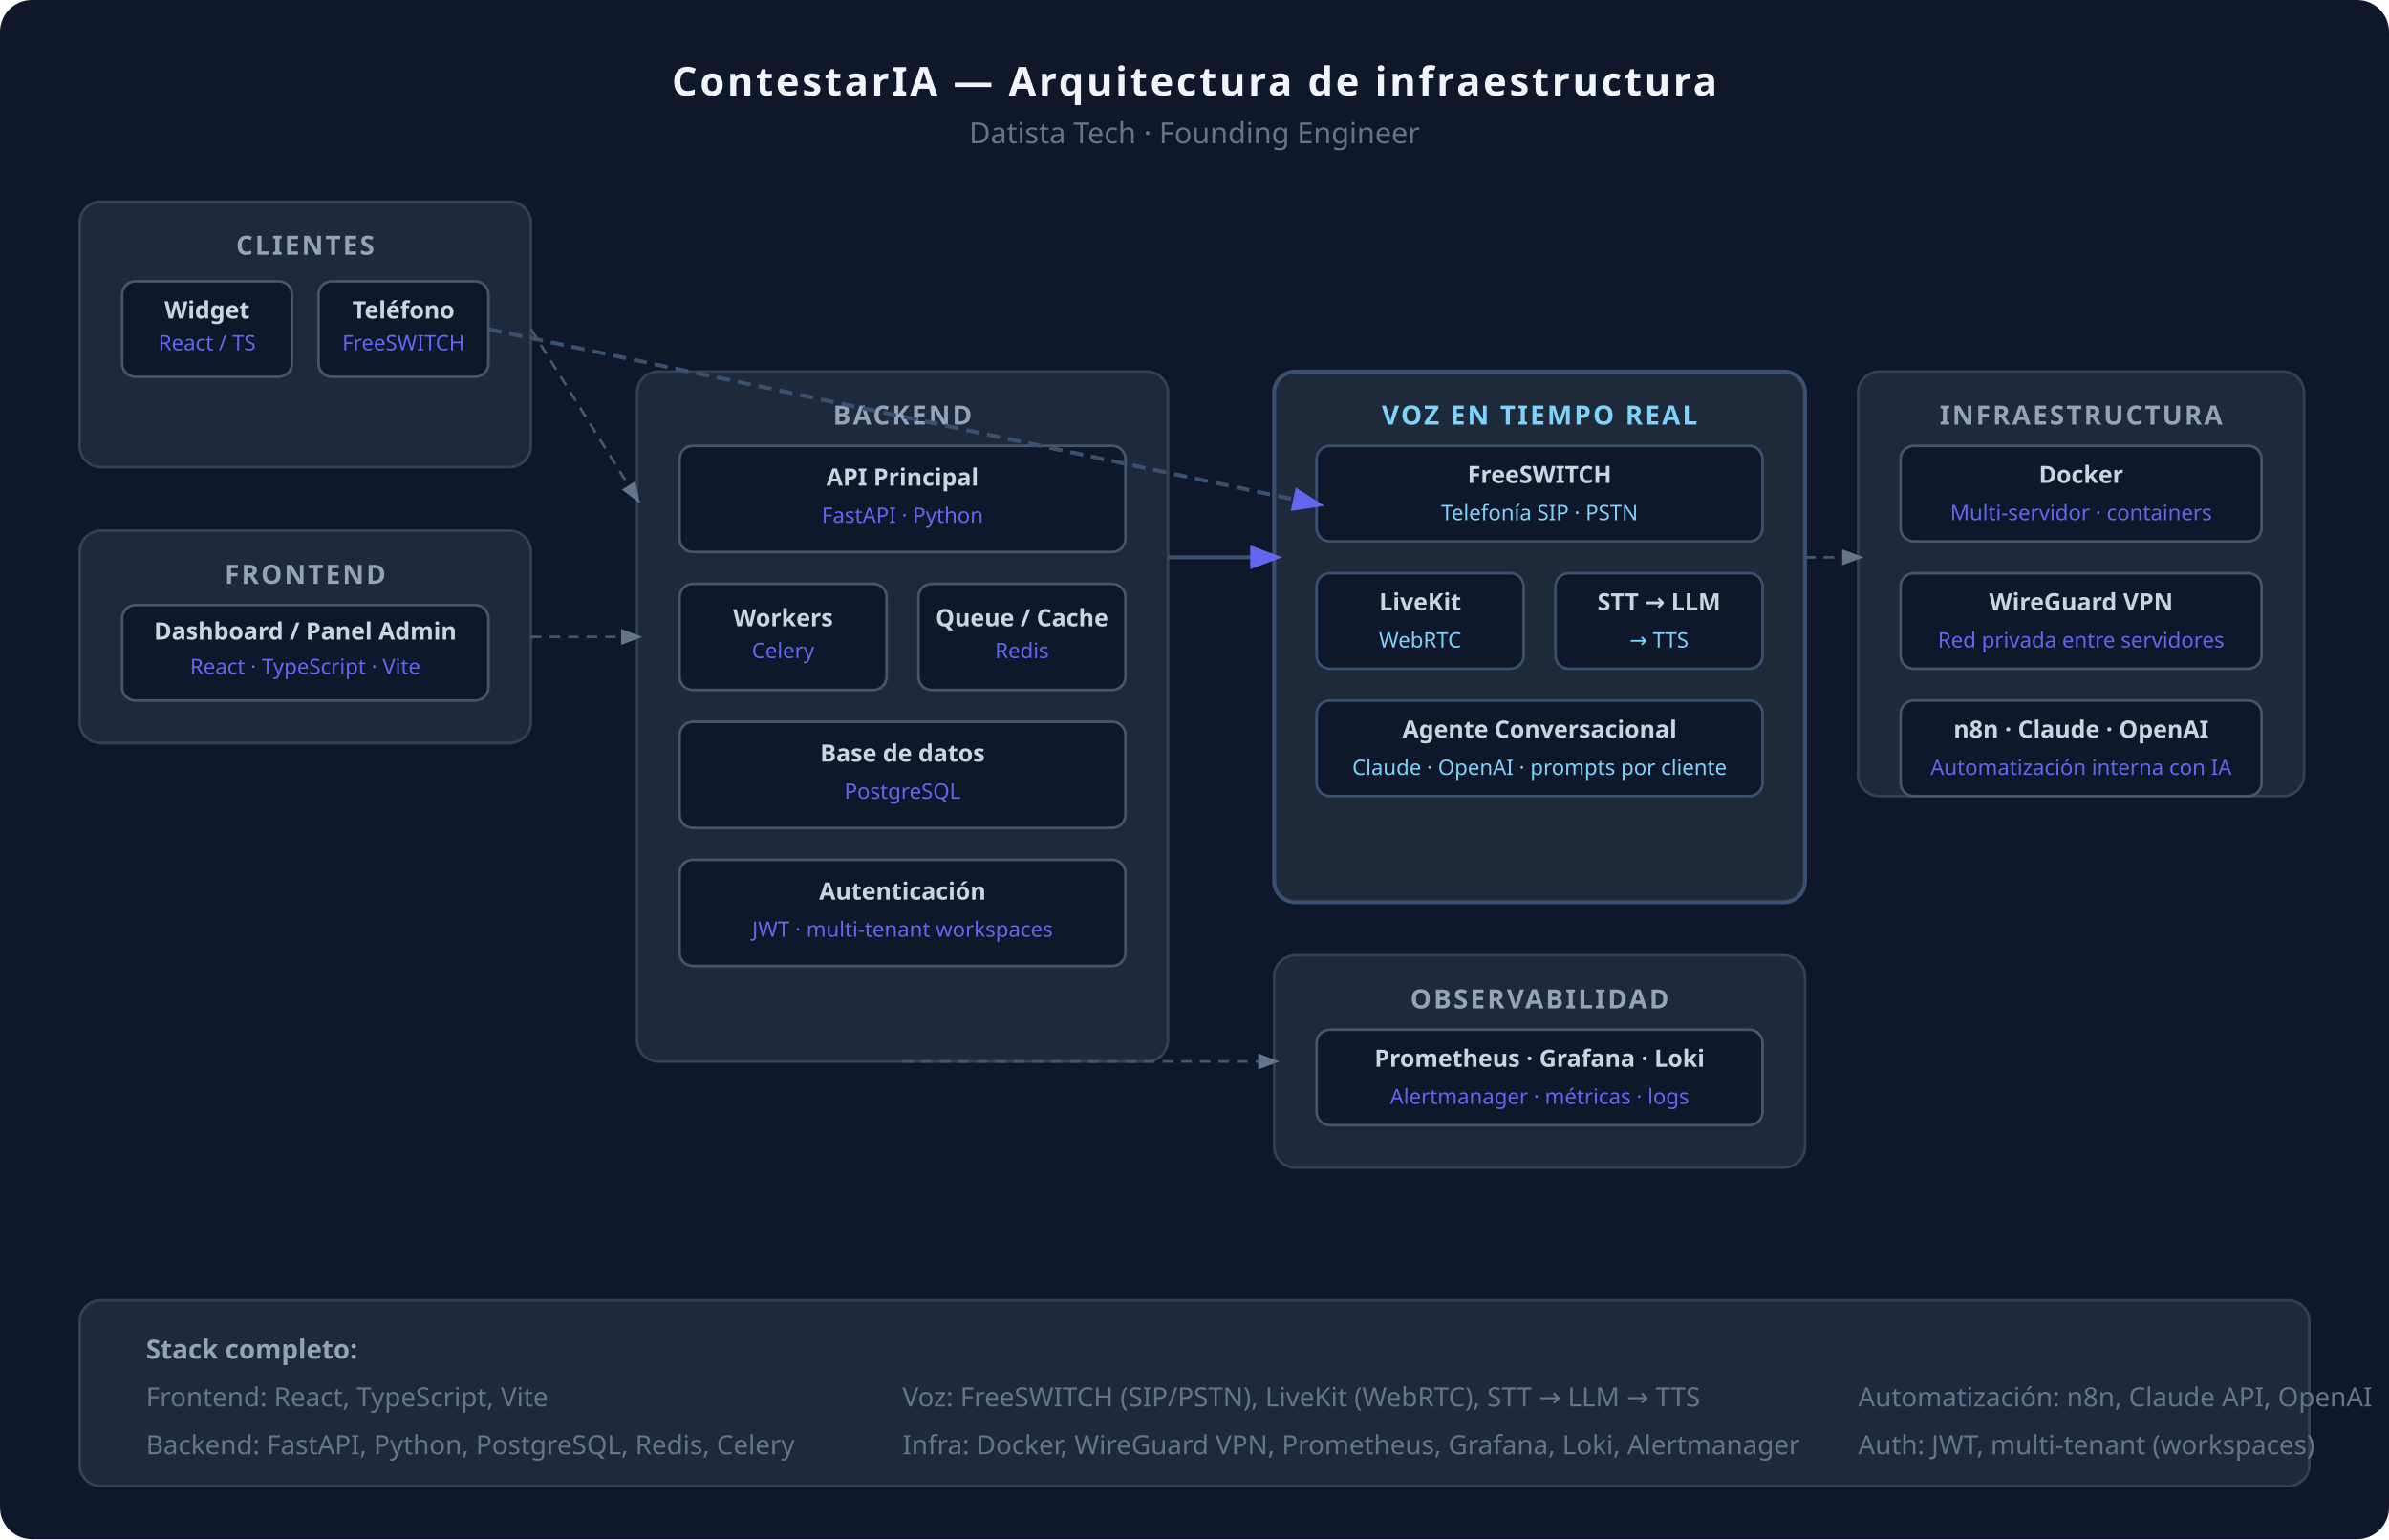
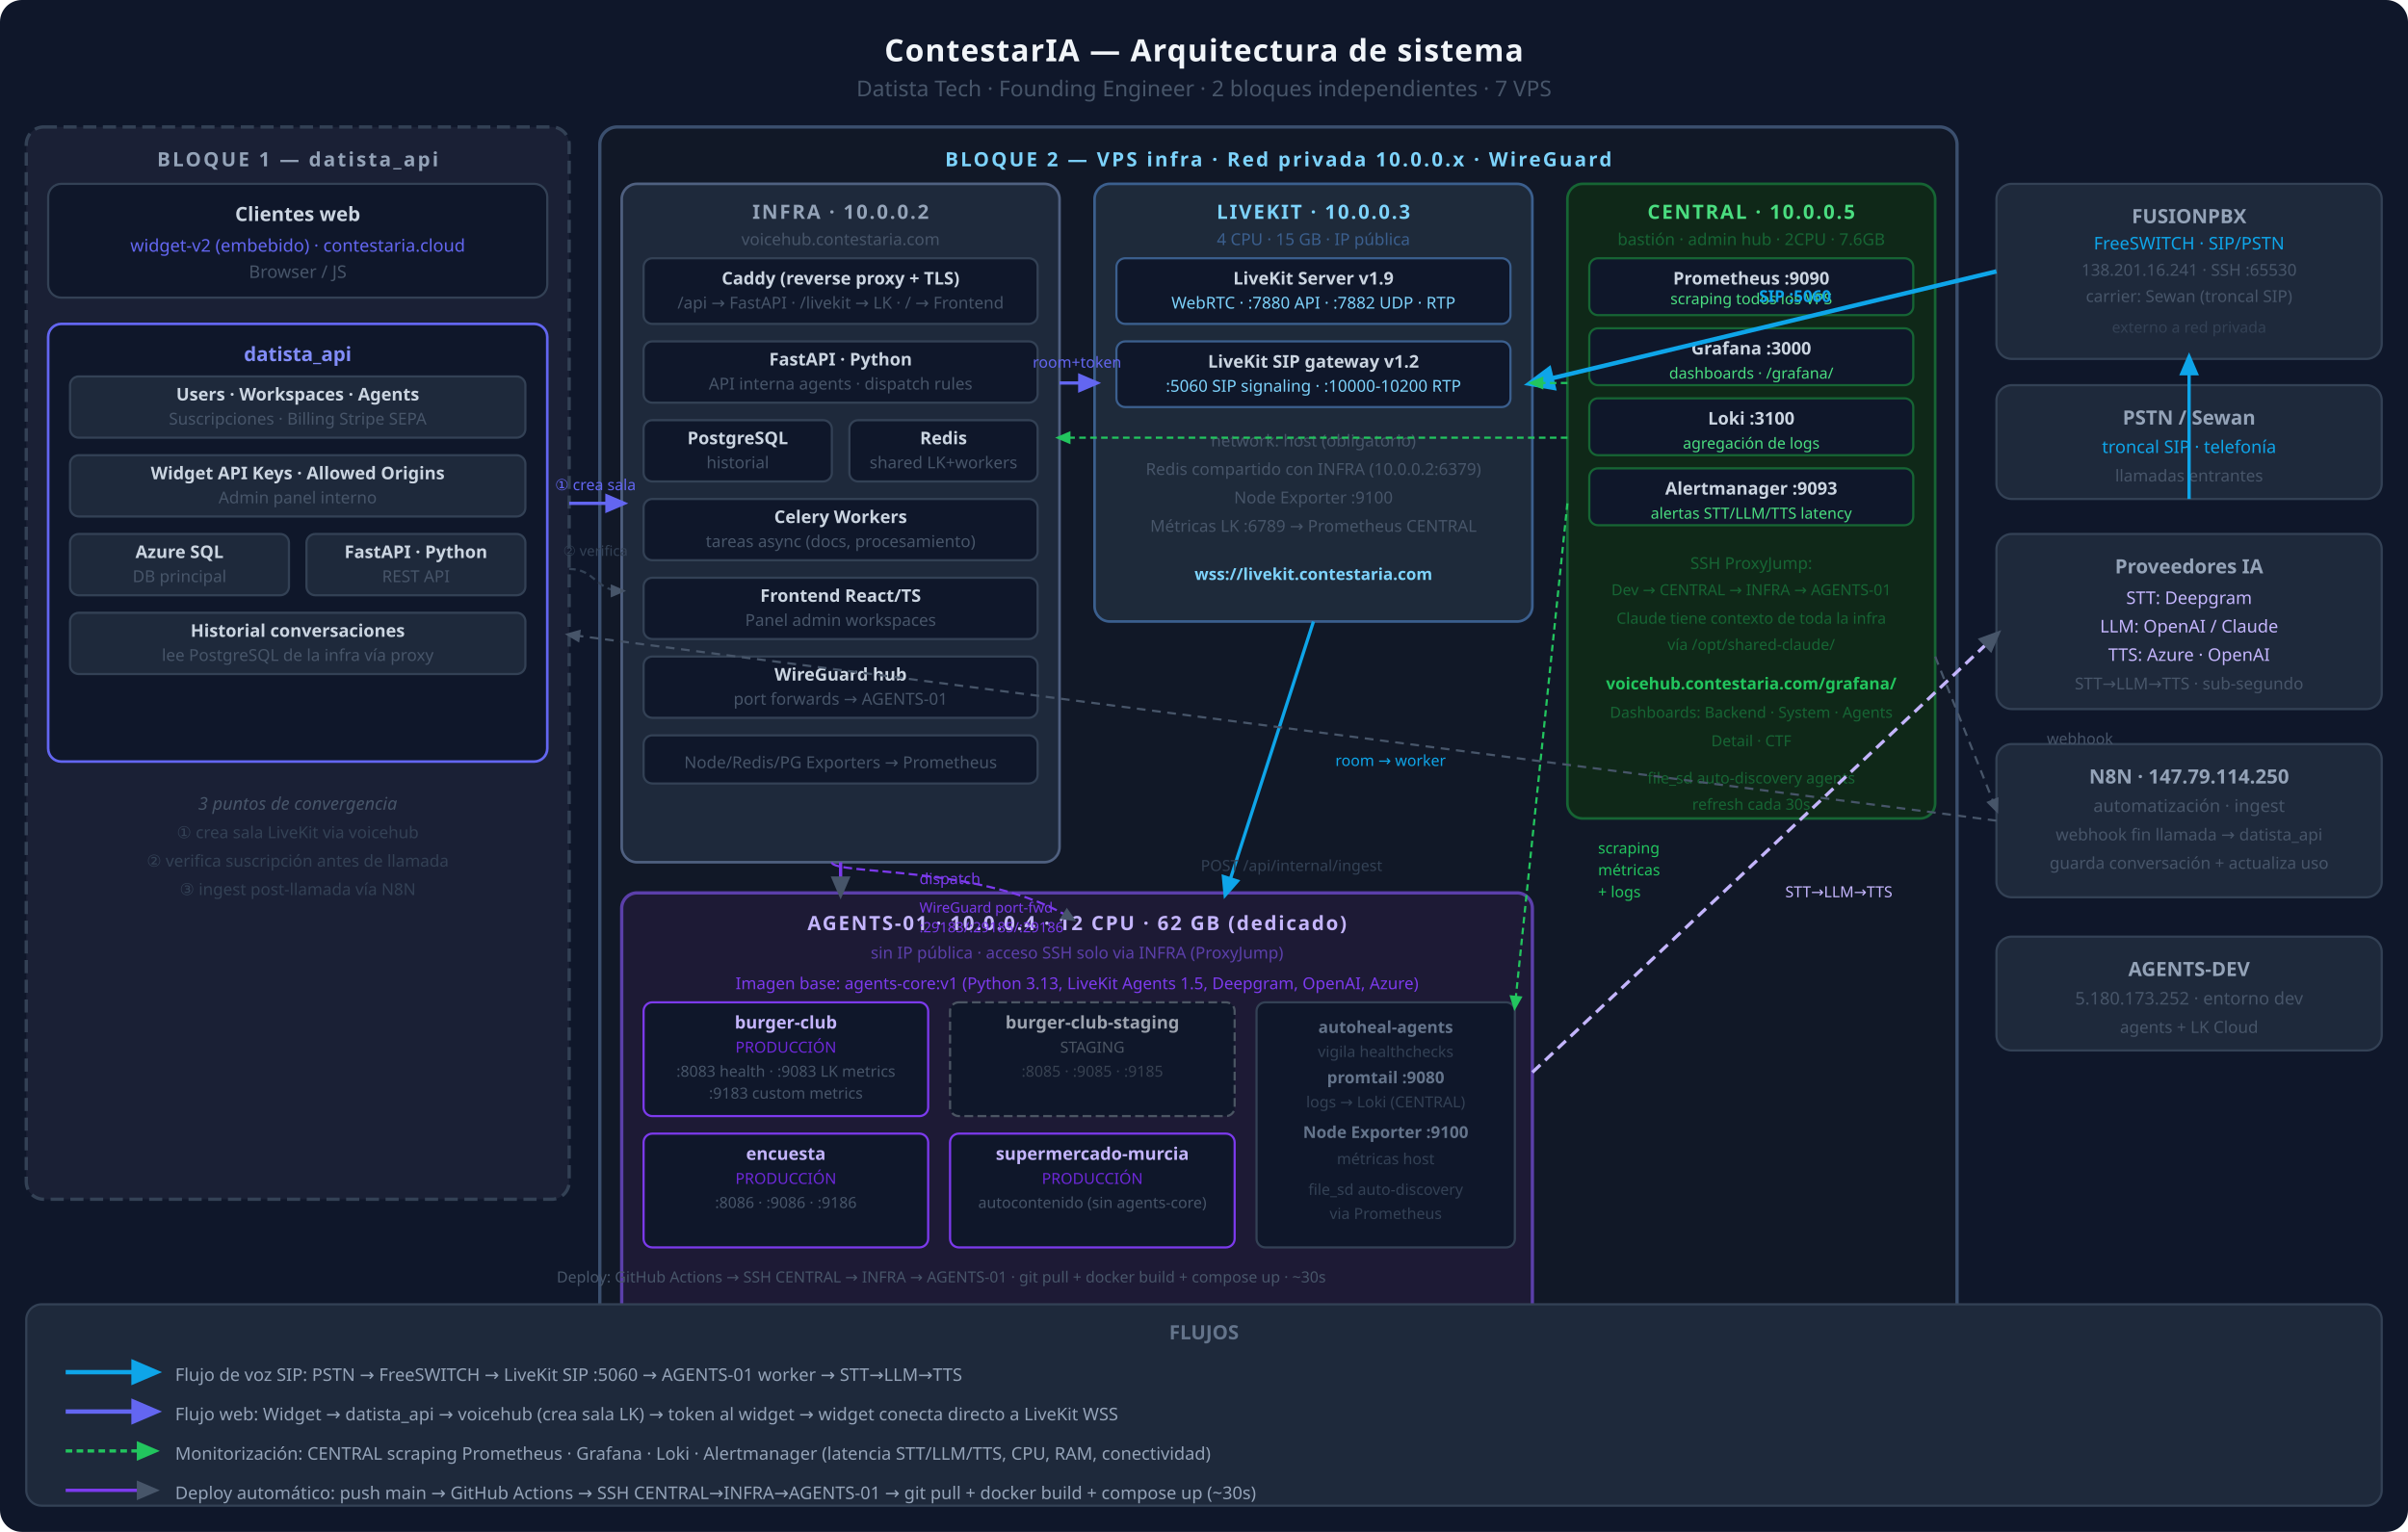
- <svg xmlns="http://www.w3.org/2000/svg" viewBox="0 0 900 580" font-family="'Segoe UI', system-ui, sans-serif">
+ <svg xmlns="http://www.w3.org/2000/svg" viewBox="0 0 1100 700" font-family="'Segoe UI', system-ui, sans-serif">
  <defs>
-     <marker id="arrow" markerWidth="8" markerHeight="8" refX="6" refY="3" orient="auto">
-       <path d="M0,0 L0,6 L8,3 z" fill="#64748b" />
-     </marker>
-     <marker id="arrow-accent" markerWidth="8" markerHeight="8" refX="6" refY="3" orient="auto">
-       <path d="M0,0 L0,6 L8,3 z" fill="#6366f1" />
-     </marker>
-     <filter id="glow">
-       <feGaussianBlur stdDeviation="2" result="blur" />
-       <feMerge>
-         <feMergeNode in="blur" />
-         <feMergeNode in="SourceGraphic" />
-       </feMerge>
-     </filter>
+     <marker id="arr" markerWidth="7" markerHeight="7" refX="5" refY="3" orient="auto">
+       <path d="M0,0 L0,6 L7,3 z" fill="#475569" />
+     </marker>
+     <marker id="arr-voice" markerWidth="7" markerHeight="7" refX="5" refY="3" orient="auto">
+       <path d="M0,0 L0,6 L7,3 z" fill="#0ea5e9" />
+     </marker>
+     <marker id="arr-web" markerWidth="7" markerHeight="7" refX="5" refY="3" orient="auto">
+       <path d="M0,0 L0,6 L7,3 z" fill="#6366f1" />
+     </marker>
+     <marker id="arr-mon" markerWidth="7" markerHeight="7" refX="5" refY="3" orient="auto">
+       <path d="M0,0 L0,6 L7,3 z" fill="#22c55e" />
+     </marker>
  </defs>
-   <rect width="900" height="580" fill="#0f172a" rx="12" />
-   <text x="450" y="36" text-anchor="middle" fill="#f1f5f9" font-size="15" font-weight="700" letter-spacing="1">ContestarIA — Arquitectura de infraestructura</text>
-   <text x="450" y="54" text-anchor="middle" fill="#64748b" font-size="11">Datista Tech · Founding Engineer</text>
-   <rect x="30" y="76" width="170" height="100" rx="8" fill="#1e293b" stroke="#334155" stroke-width="1" />
-   <text x="115" y="96" text-anchor="middle" fill="#94a3b8" font-size="10" font-weight="600" letter-spacing="0.8">CLIENTES</text>
-   <rect x="46" y="106" width="64" height="36" rx="5" fill="#0f172a" stroke="#475569" stroke-width="1" />
-   <text x="78" y="120" text-anchor="middle" fill="#cbd5e1" font-size="9" font-weight="600">Widget</text>
-   <text x="78" y="132" text-anchor="middle" fill="#6366f1" font-size="8">React / TS</text>
-   <rect x="120" y="106" width="64" height="36" rx="5" fill="#0f172a" stroke="#475569" stroke-width="1" />
-   <text x="152" y="120" text-anchor="middle" fill="#cbd5e1" font-size="9" font-weight="600">Teléfono</text>
-   <text x="152" y="132" text-anchor="middle" fill="#6366f1" font-size="8">FreeSWITCH</text>
-   <rect x="30" y="200" width="170" height="80" rx="8" fill="#1e293b" stroke="#334155" stroke-width="1" />
-   <text x="115" y="220" text-anchor="middle" fill="#94a3b8" font-size="10" font-weight="600" letter-spacing="0.8">FRONTEND</text>
-   <rect x="46" y="228" width="138" height="36" rx="5" fill="#0f172a" stroke="#475569" stroke-width="1" />
-   <text x="115" y="241" text-anchor="middle" fill="#cbd5e1" font-size="9" font-weight="600">Dashboard / Panel Admin</text>
-   <text x="115" y="254" text-anchor="middle" fill="#6366f1" font-size="8">React · TypeScript · Vite</text>
-   <rect x="240" y="140" width="200" height="260" rx="8" fill="#1e293b" stroke="#334155" stroke-width="1" />
-   <text x="340" y="160" text-anchor="middle" fill="#94a3b8" font-size="10" font-weight="600" letter-spacing="0.8">BACKEND</text>
-   <rect x="256" y="168" width="168" height="40" rx="5" fill="#0f172a" stroke="#475569" stroke-width="1" />
-   <text x="340" y="183" text-anchor="middle" fill="#cbd5e1" font-size="9" font-weight="600">API Principal</text>
-   <text x="340" y="197" text-anchor="middle" fill="#6366f1" font-size="8">FastAPI · Python</text>
-   <rect x="256" y="220" width="78" height="40" rx="5" fill="#0f172a" stroke="#475569" stroke-width="1" />
-   <text x="295" y="236" text-anchor="middle" fill="#cbd5e1" font-size="9" font-weight="600">Workers</text>
-   <text x="295" y="248" text-anchor="middle" fill="#6366f1" font-size="8">Celery</text>
-   <rect x="346" y="220" width="78" height="40" rx="5" fill="#0f172a" stroke="#475569" stroke-width="1" />
-   <text x="385" y="236" text-anchor="middle" fill="#cbd5e1" font-size="9" font-weight="600">Queue / Cache</text>
-   <text x="385" y="248" text-anchor="middle" fill="#6366f1" font-size="8">Redis</text>
-   <rect x="256" y="272" width="168" height="40" rx="5" fill="#0f172a" stroke="#475569" stroke-width="1" />
-   <text x="340" y="287" text-anchor="middle" fill="#cbd5e1" font-size="9" font-weight="600">Base de datos</text>
-   <text x="340" y="301" text-anchor="middle" fill="#6366f1" font-size="8">PostgreSQL</text>
-   <rect x="256" y="324" width="168" height="40" rx="5" fill="#0f172a" stroke="#475569" stroke-width="1" />
-   <text x="340" y="339" text-anchor="middle" fill="#cbd5e1" font-size="9" font-weight="600">Autenticación</text>
-   <text x="340" y="353" text-anchor="middle" fill="#6366f1" font-size="8">JWT · multi-tenant workspaces</text>
-   <rect x="480" y="140" width="200" height="200" rx="8" fill="#1e2a3a" stroke="#3b4f6e" stroke-width="1.5" />
-   <text x="580" y="160" text-anchor="middle" fill="#7dd3fc" font-size="10" font-weight="600" letter-spacing="0.8">VOZ EN TIEMPO REAL</text>
-   <rect x="496" y="168" width="168" height="36" rx="5" fill="#0f172a" stroke="#3b4f6e" stroke-width="1" />
-   <text x="580" y="182" text-anchor="middle" fill="#cbd5e1" font-size="9" font-weight="600">FreeSWITCH</text>
-   <text x="580" y="196" text-anchor="middle" fill="#7dd3fc" font-size="8">Telefonía SIP · PSTN</text>
-   <rect x="496" y="216" width="78" height="36" rx="5" fill="#0f172a" stroke="#3b4f6e" stroke-width="1" />
-   <text x="535" y="230" text-anchor="middle" fill="#cbd5e1" font-size="9" font-weight="600">LiveKit</text>
-   <text x="535" y="244" text-anchor="middle" fill="#7dd3fc" font-size="8">WebRTC</text>
-   <rect x="586" y="216" width="78" height="36" rx="5" fill="#0f172a" stroke="#3b4f6e" stroke-width="1" />
-   <text x="625" y="230" text-anchor="middle" fill="#cbd5e1" font-size="9" font-weight="600">STT → LLM</text>
-   <text x="625" y="244" text-anchor="middle" fill="#7dd3fc" font-size="8">→ TTS</text>
-   <rect x="496" y="264" width="168" height="36" rx="5" fill="#0f172a" stroke="#3b4f6e" stroke-width="1" />
-   <text x="580" y="278" text-anchor="middle" fill="#cbd5e1" font-size="9" font-weight="600">Agente Conversacional</text>
-   <text x="580" y="292" text-anchor="middle" fill="#7dd3fc" font-size="8">Claude · OpenAI · prompts por cliente</text>
-   <rect x="480" y="360" width="200" height="80" rx="8" fill="#1e293b" stroke="#334155" stroke-width="1" />
-   <text x="580" y="380" text-anchor="middle" fill="#94a3b8" font-size="10" font-weight="600" letter-spacing="0.8">OBSERVABILIDAD</text>
-   <rect x="496" y="388" width="168" height="36" rx="5" fill="#0f172a" stroke="#475569" stroke-width="1" />
-   <text x="580" y="402" text-anchor="middle" fill="#cbd5e1" font-size="9" font-weight="600">Prometheus · Grafana · Loki</text>
-   <text x="580" y="416" text-anchor="middle" fill="#6366f1" font-size="8">Alertmanager · métricas · logs</text>
-   <rect x="700" y="140" width="168" height="160" rx="8" fill="#1e293b" stroke="#334155" stroke-width="1" />
-   <text x="784" y="160" text-anchor="middle" fill="#94a3b8" font-size="10" font-weight="600" letter-spacing="0.8">INFRAESTRUCTURA</text>
-   <rect x="716" y="168" width="136" height="36" rx="5" fill="#0f172a" stroke="#475569" stroke-width="1" />
-   <text x="784" y="182" text-anchor="middle" fill="#cbd5e1" font-size="9" font-weight="600">Docker</text>
-   <text x="784" y="196" text-anchor="middle" fill="#6366f1" font-size="8">Multi-servidor · containers</text>
-   <rect x="716" y="216" width="136" height="36" rx="5" fill="#0f172a" stroke="#475569" stroke-width="1" />
-   <text x="784" y="230" text-anchor="middle" fill="#cbd5e1" font-size="9" font-weight="600">WireGuard VPN</text>
-   <text x="784" y="244" text-anchor="middle" fill="#6366f1" font-size="8">Red privada entre servidores</text>
-   <rect x="716" y="264" width="136" height="36" rx="5" fill="#0f172a" stroke="#475569" stroke-width="1" />
-   <text x="784" y="278" text-anchor="middle" fill="#cbd5e1" font-size="9" font-weight="600">n8n · Claude · OpenAI</text>
-   <text x="784" y="292" text-anchor="middle" fill="#6366f1" font-size="8">Automatización interna con IA</text>
-   <line x1="200" y1="124" x2="240" y2="188" stroke="#475569" stroke-width="1" stroke-dasharray="4,3" marker-end="url(#arrow)" />
-   <line x1="200" y1="240" x2="240" y2="240" stroke="#475569" stroke-width="1" stroke-dasharray="4,3" marker-end="url(#arrow)" />
-   <line x1="440" y1="210" x2="480" y2="210" stroke="#3b4f6e" stroke-width="1.5" marker-end="url(#arrow-accent)" />
-   <line x1="340" y1="400" x2="480" y2="400" stroke="#475569" stroke-width="1" stroke-dasharray="4,3" marker-end="url(#arrow)" />
-   <line x1="680" y1="210" x2="700" y2="210" stroke="#475569" stroke-width="1" stroke-dasharray="4,3" marker-end="url(#arrow)" />
-   <line x1="184" y1="124" x2="496" y2="190" stroke="#3b4f6e" stroke-width="1.5" stroke-dasharray="5,3" marker-end="url(#arrow-accent)" />
-   <rect x="30" y="490" width="840" height="70" rx="8" fill="#1e293b" stroke="#334155" stroke-width="1" />
-   <text x="55" y="512" fill="#94a3b8" font-size="10" font-weight="600">Stack completo:</text>
-   <text x="55" y="530" fill="#64748b" font-size="10">Frontend: React, TypeScript, Vite</text>
-   <text x="55" y="548" fill="#64748b" font-size="10">Backend: FastAPI, Python, PostgreSQL, Redis, Celery</text>
-   <text x="340" y="530" fill="#64748b" font-size="10">Voz: FreeSWITCH (SIP/PSTN), LiveKit (WebRTC), STT → LLM → TTS</text>
-   <text x="340" y="548" fill="#64748b" font-size="10">Infra: Docker, WireGuard VPN, Prometheus, Grafana, Loki, Alertmanager</text>
-   <text x="700" y="530" fill="#64748b" font-size="10">Automatización: n8n, Claude API, OpenAI</text>
-   <text x="700" y="548" fill="#64748b" font-size="10">Auth: JWT, multi-tenant (workspaces)</text>
+   <rect width="1100" height="700" fill="#0f172a" rx="10" />
+   <text x="550" y="28" text-anchor="middle" fill="#f1f5f9" font-size="14" font-weight="700" letter-spacing="0.5">ContestarIA — Arquitectura de sistema</text>
+   <text x="550" y="44" text-anchor="middle" fill="#475569" font-size="10">Datista Tech · Founding Engineer · 2 bloques independientes · 7 VPS</text>
+   <rect x="12" y="58" width="248" height="490" rx="8" fill="#1a2035" stroke="#334155" stroke-width="1.5" stroke-dasharray="6,3" />
+   <text x="136" y="76" text-anchor="middle" fill="#94a3b8" font-size="9" font-weight="700" letter-spacing="1">BLOQUE 1 — datista_api</text>
+   <rect x="22" y="84" width="228" height="52" rx="6" fill="#0f172a" stroke="#334155" stroke-width="1" />
+   <text x="136" y="101" text-anchor="middle" fill="#cbd5e1" font-size="9" font-weight="600">Clientes web</text>
+   <text x="136" y="115" text-anchor="middle" fill="#6366f1" font-size="8">widget-v2 (embebido) · contestaria.cloud</text>
+   <text x="136" y="127" text-anchor="middle" fill="#475569" font-size="8">Browser / JS</text>
+   <rect x="22" y="148" width="228" height="200" rx="6" fill="#0f172a" stroke="#6366f1" stroke-width="1.2" />
+   <text x="136" y="165" text-anchor="middle" fill="#818cf8" font-size="9" font-weight="700">datista_api</text>
+   <rect x="32" y="172" width="208" height="28" rx="4" fill="#1e293b" stroke="#334155" stroke-width="1" />
+   <text x="136" y="183" text-anchor="middle" fill="#cbd5e1" font-size="8" font-weight="600">Users · Workspaces · Agents</text>
+   <text x="136" y="194" text-anchor="middle" fill="#475569" font-size="7.5">Suscripciones · Billing Stripe SEPA</text>
+   <rect x="32" y="208" width="208" height="28" rx="4" fill="#1e293b" stroke="#334155" stroke-width="1" />
+   <text x="136" y="219" text-anchor="middle" fill="#cbd5e1" font-size="8" font-weight="600">Widget API Keys · Allowed Origins</text>
+   <text x="136" y="230" text-anchor="middle" fill="#475569" font-size="7.5">Admin panel interno</text>
+   <rect x="32" y="244" width="100" height="28" rx="4" fill="#1e293b" stroke="#334155" stroke-width="1" />
+   <text x="82" y="255" text-anchor="middle" fill="#cbd5e1" font-size="8" font-weight="600">Azure SQL</text>
+   <text x="82" y="266" text-anchor="middle" fill="#475569" font-size="7.5">DB principal</text>
+   <rect x="140" y="244" width="100" height="28" rx="4" fill="#1e293b" stroke="#334155" stroke-width="1" />
+   <text x="190" y="255" text-anchor="middle" fill="#cbd5e1" font-size="8" font-weight="600">FastAPI · Python</text>
+   <text x="190" y="266" text-anchor="middle" fill="#475569" font-size="7.5">REST API</text>
+   <rect x="32" y="280" width="208" height="28" rx="4" fill="#1e293b" stroke="#334155" stroke-width="1" />
+   <text x="136" y="291" text-anchor="middle" fill="#cbd5e1" font-size="8" font-weight="600">Historial conversaciones</text>
+   <text x="136" y="302" text-anchor="middle" fill="#475569" font-size="7.5">lee PostgreSQL de la infra vía proxy</text>
+   <text x="136" y="370" text-anchor="middle" fill="#475569" font-size="8" font-style="italic">3 puntos de convergencia</text>
+   <text x="136" y="383" text-anchor="middle" fill="#334155" font-size="7.5">① crea sala LiveKit via voicehub</text>
+   <text x="136" y="396" text-anchor="middle" fill="#334155" font-size="7.5">② verifica suscripción antes de llamada</text>
+   <text x="136" y="409" text-anchor="middle" fill="#334155" font-size="7.5">③ ingest post-llamada vía N8N</text>
+   <rect x="274" y="58" width="620" height="600" rx="8" fill="#111827" stroke="#3b4f6e" stroke-width="1.5" />
+   <text x="584" y="76" text-anchor="middle" fill="#7dd3fc" font-size="9" font-weight="700" letter-spacing="1">BLOQUE 2 — VPS infra · Red privada 10.0.0.x · WireGuard</text>
+   <rect x="284" y="84" width="200" height="310" rx="7" fill="#1e293b" stroke="#4f6080" stroke-width="1.2" />
+   <text x="384" y="100" text-anchor="middle" fill="#94a3b8" font-size="9" font-weight="700" letter-spacing="0.8">INFRA · 10.0.0.2</text>
+   <text x="384" y="112" text-anchor="middle" fill="#475569" font-size="7.5">voicehub.contestaria.com</text>
+   <rect x="294" y="118" width="180" height="30" rx="4" fill="#0f172a" stroke="#334155" stroke-width="1" />
+   <text x="384" y="130" text-anchor="middle" fill="#cbd5e1" font-size="8" font-weight="600">Caddy (reverse proxy + TLS)</text>
+   <text x="384" y="141" text-anchor="middle" fill="#475569" font-size="7.5">/api → FastAPI · /livekit → LK · / → Frontend</text>
+   <rect x="294" y="156" width="180" height="28" rx="4" fill="#0f172a" stroke="#334155" stroke-width="1" />
+   <text x="384" y="167" text-anchor="middle" fill="#cbd5e1" font-size="8" font-weight="600">FastAPI · Python</text>
+   <text x="384" y="178" text-anchor="middle" fill="#475569" font-size="7.5">API interna agents · dispatch rules</text>
+   <rect x="294" y="192" width="86" height="28" rx="4" fill="#0f172a" stroke="#334155" stroke-width="1" />
+   <text x="337" y="203" text-anchor="middle" fill="#cbd5e1" font-size="8" font-weight="600">PostgreSQL</text>
+   <text x="337" y="214" text-anchor="middle" fill="#475569" font-size="7.5">historial</text>
+   <rect x="388" y="192" width="86" height="28" rx="4" fill="#0f172a" stroke="#334155" stroke-width="1" />
+   <text x="431" y="203" text-anchor="middle" fill="#cbd5e1" font-size="8" font-weight="600">Redis</text>
+   <text x="431" y="214" text-anchor="middle" fill="#475569" font-size="7.5">shared LK+workers</text>
+   <rect x="294" y="228" width="180" height="28" rx="4" fill="#0f172a" stroke="#334155" stroke-width="1" />
+   <text x="384" y="239" text-anchor="middle" fill="#cbd5e1" font-size="8" font-weight="600">Celery Workers</text>
+   <text x="384" y="250" text-anchor="middle" fill="#475569" font-size="7.5">tareas async (docs, procesamiento)</text>
+   <rect x="294" y="264" width="180" height="28" rx="4" fill="#0f172a" stroke="#334155" stroke-width="1" />
+   <text x="384" y="275" text-anchor="middle" fill="#cbd5e1" font-size="8" font-weight="600">Frontend React/TS</text>
+   <text x="384" y="286" text-anchor="middle" fill="#475569" font-size="7.5">Panel admin workspaces</text>
+   <rect x="294" y="300" width="180" height="28" rx="4" fill="#0f172a" stroke="#334155" stroke-width="1" />
+   <text x="384" y="311" text-anchor="middle" fill="#cbd5e1" font-size="8" font-weight="600">WireGuard hub</text>
+   <text x="384" y="322" text-anchor="middle" fill="#475569" font-size="7.5">port forwards → AGENTS-01</text>
+   <rect x="294" y="336" width="180" height="22" rx="4" fill="#0f172a" stroke="#334155" stroke-width="1" />
+   <text x="384" y="351" text-anchor="middle" fill="#475569" font-size="7.5">Node/Redis/PG Exporters → Prometheus</text>
+   <rect x="500" y="84" width="200" height="200" rx="7" fill="#1e2a3a" stroke="#3b5f8e" stroke-width="1.2" />
+   <text x="600" y="100" text-anchor="middle" fill="#7dd3fc" font-size="9" font-weight="700" letter-spacing="0.8">LIVEKIT · 10.0.0.3</text>
+   <text x="600" y="112" text-anchor="middle" fill="#3b5f8e" font-size="7.5">4 CPU · 15 GB · IP pública</text>
+   <rect x="510" y="118" width="180" height="30" rx="4" fill="#0f172a" stroke="#3b5f8e" stroke-width="1" />
+   <text x="600" y="130" text-anchor="middle" fill="#cbd5e1" font-size="8" font-weight="600">LiveKit Server v1.9</text>
+   <text x="600" y="141" text-anchor="middle" fill="#7dd3fc" font-size="7.5">WebRTC · :7880 API · :7882 UDP · RTP</text>
+   <rect x="510" y="156" width="180" height="30" rx="4" fill="#0f172a" stroke="#3b5f8e" stroke-width="1" />
+   <text x="600" y="168" text-anchor="middle" fill="#cbd5e1" font-size="8" font-weight="600">LiveKit SIP gateway v1.2</text>
+   <text x="600" y="179" text-anchor="middle" fill="#7dd3fc" font-size="7.5">:5060 SIP signaling · :10000-10200 RTP</text>
+   <text x="600" y="204" text-anchor="middle" fill="#475569" font-size="7.5">network: host (obligatorio)</text>
+   <text x="600" y="217" text-anchor="middle" fill="#475569" font-size="7.5">Redis compartido con INFRA (10.0.0.2:6379)</text>
+   <text x="600" y="230" text-anchor="middle" fill="#475569" font-size="7.5">Node Exporter :9100</text>
+   <text x="600" y="243" text-anchor="middle" fill="#475569" font-size="7.5">Métricas LK :6789 → Prometheus CENTRAL</text>
+   <text x="600" y="265" text-anchor="middle" fill="#7dd3fc" font-size="7.5" font-weight="600">wss://livekit.contestaria.com</text>
+   <rect x="284" y="408" width="416" height="230" rx="7" fill="#1d1a35" stroke="#5b3faa" stroke-width="1.5" />
+   <text x="492" y="425" text-anchor="middle" fill="#c4b5fd" font-size="9" font-weight="700" letter-spacing="0.8">AGENTS-01 · 10.0.0.4 · 12 CPU · 62 GB (dedicado)</text>
+   <text x="492" y="438" text-anchor="middle" fill="#5b3faa" font-size="7.5">sin IP pública · acceso SSH solo via INFRA (ProxyJump)</text>
+   <text x="492" y="452" text-anchor="middle" fill="#7c3aed" font-size="7.5">Imagen base: agents-core:v1 (Python 3.13, LiveKit Agents 1.5, Deepgram, OpenAI, Azure)</text>
+   <rect x="294" y="458" width="130" height="52" rx="4" fill="#0f172a" stroke="#7c3aed" stroke-width="1" />
+   <text x="359" y="470" text-anchor="middle" fill="#c4b5fd" font-size="8" font-weight="600">burger-club</text>
+   <text x="359" y="481" text-anchor="middle" fill="#6d28d9" font-size="7">PRODUCCIÓN</text>
+   <text x="359" y="492" text-anchor="middle" fill="#475569" font-size="7">:8083 health · :9083 LK metrics</text>
+   <text x="359" y="502" text-anchor="middle" fill="#475569" font-size="7">:9183 custom metrics</text>
+   <rect x="434" y="458" width="130" height="52" rx="4" fill="#0f172a" stroke="#4b5563" stroke-width="1" stroke-dasharray="4,2" />
+   <text x="499" y="470" text-anchor="middle" fill="#9ca3af" font-size="8" font-weight="600">burger-club-staging</text>
+   <text x="499" y="481" text-anchor="middle" fill="#4b5563" font-size="7">STAGING</text>
+   <text x="499" y="492" text-anchor="middle" fill="#374151" font-size="7">:8085 · :9085 · :9185</text>
+   <rect x="294" y="518" width="130" height="52" rx="4" fill="#0f172a" stroke="#7c3aed" stroke-width="1" />
+   <text x="359" y="530" text-anchor="middle" fill="#c4b5fd" font-size="8" font-weight="600">encuesta</text>
+   <text x="359" y="541" text-anchor="middle" fill="#6d28d9" font-size="7">PRODUCCIÓN</text>
+   <text x="359" y="552" text-anchor="middle" fill="#475569" font-size="7">:8086 · :9086 · :9186</text>
+   <rect x="434" y="518" width="130" height="52" rx="4" fill="#0f172a" stroke="#7c3aed" stroke-width="1" />
+   <text x="499" y="530" text-anchor="middle" fill="#c4b5fd" font-size="8" font-weight="600">supermercado-murcia</text>
+   <text x="499" y="541" text-anchor="middle" fill="#6d28d9" font-size="7">PRODUCCIÓN</text>
+   <text x="499" y="552" text-anchor="middle" fill="#475569" font-size="7">autocontenido (sin agents-core)</text>
+   <rect x="574" y="458" width="118" height="112" rx="4" fill="#0f172a" stroke="#334155" stroke-width="1" />
+   <text x="633" y="472" text-anchor="middle" fill="#64748b" font-size="7.5" font-weight="600">autoheal-agents</text>
+   <text x="633" y="483" text-anchor="middle" fill="#334155" font-size="7">vigila healthchecks</text>
+   <text x="633" y="495" text-anchor="middle" fill="#64748b" font-size="7.5" font-weight="600">promtail :9080</text>
+   <text x="633" y="506" text-anchor="middle" fill="#334155" font-size="7">logs → Loki (CENTRAL)</text>
+   <text x="633" y="520" text-anchor="middle" fill="#64748b" font-size="7.5" font-weight="600">Node Exporter :9100</text>
+   <text x="633" y="532" text-anchor="middle" fill="#334155" font-size="7">métricas host</text>
+   <text x="633" y="546" text-anchor="middle" fill="#334155" font-size="7">file_sd auto-discovery</text>
+   <text x="633" y="557" text-anchor="middle" fill="#334155" font-size="7">via Prometheus</text>
+   <text x="430" y="586" text-anchor="middle" fill="#475569" font-size="7">Deploy: GitHub Actions → SSH CENTRAL → INFRA → AGENTS-01 · git pull + docker build + compose up · ~30s</text>
+   <rect x="716" y="84" width="168" height="290" rx="7" fill="#0f2818" stroke="#166534" stroke-width="1.2" />
+   <text x="800" y="100" text-anchor="middle" fill="#4ade80" font-size="9" font-weight="700" letter-spacing="0.8">CENTRAL · 10.0.0.5</text>
+   <text x="800" y="112" text-anchor="middle" fill="#166534" font-size="7.5">bastión · admin hub · 2CPU · 7.6GB</text>
+   <rect x="726" y="118" width="148" height="26" rx="4" fill="#0f172a" stroke="#166534" stroke-width="1" />
+   <text x="800" y="130" text-anchor="middle" fill="#cbd5e1" font-size="8" font-weight="600">Prometheus :9090</text>
+   <text x="800" y="139" text-anchor="middle" fill="#4ade80" font-size="7">scraping todos los VPS</text>
+   <rect x="726" y="150" width="148" height="26" rx="4" fill="#0f172a" stroke="#166534" stroke-width="1" />
+   <text x="800" y="162" text-anchor="middle" fill="#cbd5e1" font-size="8" font-weight="600">Grafana :3000</text>
+   <text x="800" y="173" text-anchor="middle" fill="#4ade80" font-size="7">dashboards · /grafana/</text>
+   <rect x="726" y="182" width="148" height="26" rx="4" fill="#0f172a" stroke="#166534" stroke-width="1" />
+   <text x="800" y="194" text-anchor="middle" fill="#cbd5e1" font-size="8" font-weight="600">Loki :3100</text>
+   <text x="800" y="205" text-anchor="middle" fill="#4ade80" font-size="7">agregación de logs</text>
+   <rect x="726" y="214" width="148" height="26" rx="4" fill="#0f172a" stroke="#166534" stroke-width="1" />
+   <text x="800" y="226" text-anchor="middle" fill="#cbd5e1" font-size="8" font-weight="600">Alertmanager :9093</text>
+   <text x="800" y="237" text-anchor="middle" fill="#4ade80" font-size="7">alertas STT/LLM/TTS latency</text>
+   <text x="800" y="260" text-anchor="middle" fill="#166534" font-size="7.5">SSH ProxyJump:</text>
+   <text x="800" y="272" text-anchor="middle" fill="#166534" font-size="7">Dev → CENTRAL → INFRA → AGENTS-01</text>
+   <text x="800" y="285" text-anchor="middle" fill="#166534" font-size="7">Claude tiene contexto de toda la infra</text>
+   <text x="800" y="297" text-anchor="middle" fill="#166534" font-size="7">vía /opt/shared-claude/</text>
+   <text x="800" y="315" text-anchor="middle" fill="#22c55e" font-size="7.5" font-weight="600">voicehub.contestaria.com/grafana/</text>
+   <text x="800" y="328" text-anchor="middle" fill="#166534" font-size="7">Dashboards: Backend · System · Agents</text>
+   <text x="800" y="341" text-anchor="middle" fill="#166534" font-size="7">Detail · CTF</text>
+   <text x="800" y="358" text-anchor="middle" fill="#166534" font-size="7">file_sd auto-discovery agents</text>
+   <text x="800" y="370" text-anchor="middle" fill="#166534" font-size="7">refresh cada 30s</text>
+   <rect x="912" y="84" width="176" height="80" rx="7" fill="#1e293b" stroke="#334155" stroke-width="1" />
+   <text x="1000" y="102" text-anchor="middle" fill="#94a3b8" font-size="9" font-weight="700">FUSIONPBX</text>
+   <text x="1000" y="114" text-anchor="middle" fill="#0ea5e9" font-size="8">FreeSWITCH · SIP/PSTN</text>
+   <text x="1000" y="126" text-anchor="middle" fill="#475569" font-size="7.5">138.201.16.241 · SSH :65530</text>
+   <text x="1000" y="138" text-anchor="middle" fill="#475569" font-size="7.5">carrier: Sewan (troncal SIP)</text>
+   <text x="1000" y="152" text-anchor="middle" fill="#334155" font-size="7">externo a red privada</text>
+   <rect x="912" y="176" width="176" height="52" rx="7" fill="#1e293b" stroke="#334155" stroke-width="1" />
+   <text x="1000" y="194" text-anchor="middle" fill="#94a3b8" font-size="9" font-weight="700">PSTN / Sewan</text>
+   <text x="1000" y="207" text-anchor="middle" fill="#0ea5e9" font-size="8">troncal SIP · telefonía</text>
+   <text x="1000" y="220" text-anchor="middle" fill="#475569" font-size="7.5">llamadas entrantes</text>
+   <rect x="912" y="244" width="176" height="80" rx="7" fill="#1e293b" stroke="#334155" stroke-width="1" />
+   <text x="1000" y="262" text-anchor="middle" fill="#94a3b8" font-size="9" font-weight="700">Proveedores IA</text>
+   <text x="1000" y="276" text-anchor="middle" fill="#c4b5fd" font-size="8">STT: Deepgram</text>
+   <text x="1000" y="289" text-anchor="middle" fill="#c4b5fd" font-size="8">LLM: OpenAI / Claude</text>
+   <text x="1000" y="302" text-anchor="middle" fill="#c4b5fd" font-size="8">TTS: Azure · OpenAI</text>
+   <text x="1000" y="315" text-anchor="middle" fill="#475569" font-size="7.5">STT→LLM→TTS · sub-segundo</text>
+   <rect x="912" y="340" width="176" height="70" rx="7" fill="#1e293b" stroke="#334155" stroke-width="1" />
+   <text x="1000" y="358" text-anchor="middle" fill="#94a3b8" font-size="9" font-weight="700">N8N · 147.79.114.250</text>
+   <text x="1000" y="371" text-anchor="middle" fill="#475569" font-size="8">automatización · ingest</text>
+   <text x="1000" y="384" text-anchor="middle" fill="#475569" font-size="7.5">webhook fin llamada → datista_api</text>
+   <text x="1000" y="397" text-anchor="middle" fill="#475569" font-size="7.5">guarda conversación + actualiza uso</text>
+   <rect x="912" y="428" width="176" height="52" rx="7" fill="#1e293b" stroke="#334155" stroke-width="1" />
+   <text x="1000" y="446" text-anchor="middle" fill="#94a3b8" font-size="9" font-weight="700">AGENTS-DEV</text>
+   <text x="1000" y="459" text-anchor="middle" fill="#475569" font-size="8">5.180.173.252 · entorno dev</text>
+   <text x="1000" y="472" text-anchor="middle" fill="#475569" font-size="7.5">agents + LK Cloud</text>
+   <line x1="260" y1="230" x2="284" y2="230" stroke="#6366f1" stroke-width="1.5" marker-end="url(#arr-web)" />
+   <text x="272" y="224" text-anchor="middle" fill="#6366f1" font-size="7">① crea sala</text>
+   <line x1="484" y1="175" x2="500" y2="175" stroke="#6366f1" stroke-width="1.5" marker-end="url(#arr-web)" />
+   <text x="492" y="168" text-anchor="middle" fill="#6366f1" font-size="7">room+token</text>
+   <line x1="384" y1="394" x2="384" y2="408" stroke="#7c3aed" stroke-width="1.5" marker-end="url(#arr)" />
+   <text x="420" y="404" fill="#7c3aed" font-size="7">dispatch</text>
+   <line x1="600" y1="284" x2="560" y2="408" stroke="#0ea5e9" stroke-width="1.5" marker-end="url(#arr-voice)" />
+   <text x="610" y="350" fill="#0ea5e9" font-size="7">room → worker</text>
+   <line x1="1000" y1="228" x2="1000" y2="164" stroke="#0ea5e9" stroke-width="1.5" marker-end="url(#arr-voice)" />
+   <line x1="912" y1="124" x2="700" y2="175" stroke="#0ea5e9" stroke-width="2" marker-end="url(#arr-voice)" />
+   <text x="820" y="138" text-anchor="middle" fill="#0ea5e9" font-size="7.5" font-weight="600">SIP :5060</text>
+   <line x1="700" y1="490" x2="912" y2="290" stroke="#c4b5fd" stroke-width="1.5" stroke-dasharray="5,3" marker-end="url(#arr)" />
+   <text x="840" y="410" text-anchor="middle" fill="#c4b5fd" font-size="7">STT→LLM→TTS</text>
+   <line x1="884" y1="300" x2="912" y2="370" stroke="#475569" stroke-width="1" stroke-dasharray="4,3" marker-end="url(#arr)" />
+   <text x="935" y="340" fill="#475569" font-size="7">webhook</text>
+   <line x1="912" y1="375" x2="260" y2="290" stroke="#475569" stroke-width="1" stroke-dasharray="4,3" marker-end="url(#arr)" />
+   <text x="590" y="398" text-anchor="middle" fill="#334155" font-size="7">POST /api/internal/ingest</text>
+   <line x1="716" y1="200" x2="484" y2="200" stroke="#22c55e" stroke-width="1" stroke-dasharray="3,2" marker-end="url(#arr-mon)" />
+   <line x1="716" y1="175" x2="700" y2="175" stroke="#22c55e" stroke-width="1" stroke-dasharray="3,2" marker-end="url(#arr-mon)" />
+   <line x1="716" y1="230" x2="692" y2="460" stroke="#22c55e" stroke-width="1" stroke-dasharray="3,2" marker-end="url(#arr-mon)" />
+   <text x="730" y="390" fill="#22c55e" font-size="7">scraping</text>
+   <text x="730" y="400" fill="#22c55e" font-size="7">métricas</text>
+   <text x="730" y="410" fill="#22c55e" font-size="7">+ logs</text>
+   <path d="M 380 394 C 380 400 450 395 490 420" stroke="#7c3aed" stroke-width="1" stroke-dasharray="4,2" fill="none" marker-end="url(#arr)" />
+   <text x="420" y="417" fill="#7c3aed" font-size="6.5">WireGuard port-fwd</text>
+   <text x="420" y="426" fill="#7c3aed" font-size="6.5">:29183/:29185/:29186</text>
+   <path d="M 260 260 C 272 260 272 270 284 270" stroke="#334155" stroke-width="1" stroke-dasharray="3,2" fill="none" marker-end="url(#arr)" />
+   <text x="272" y="254" text-anchor="middle" fill="#334155" font-size="6.5">② verifica</text>
+   <rect x="12" y="596" width="1076" height="92" rx="7" fill="#1e293b" stroke="#334155" stroke-width="1" />
+   <text x="550" y="612" text-anchor="middle" fill="#64748b" font-size="9" font-weight="700">FLUJOS</text>
+   <line x1="30" y1="627" x2="70" y2="627" stroke="#0ea5e9" stroke-width="2" marker-end="url(#arr-voice)" />
+   <text x="80" y="631" fill="#94a3b8" font-size="8">Flujo de voz SIP: PSTN → FreeSWITCH → LiveKit SIP :5060 → AGENTS-01 worker → STT→LLM→TTS</text>
+   <line x1="30" y1="645" x2="70" y2="645" stroke="#6366f1" stroke-width="2" marker-end="url(#arr-web)" />
+   <text x="80" y="649" fill="#94a3b8" font-size="8">Flujo web: Widget → datista_api → voicehub (crea sala LK) → token al widget → widget conecta directo a LiveKit WSS</text>
+   <line x1="30" y1="663" x2="70" y2="663" stroke="#22c55e" stroke-width="1.5" stroke-dasharray="3,2" marker-end="url(#arr-mon)" />
+   <text x="80" y="667" fill="#94a3b8" font-size="8">Monitorización: CENTRAL scraping Prometheus · Grafana · Loki · Alertmanager (latencia STT/LLM/TTS, CPU, RAM, conectividad)</text>
+   <line x1="30" y1="681" x2="70" y2="681" stroke="#7c3aed" stroke-width="1.5" marker-end="url(#arr)" />
+   <text x="80" y="685" fill="#94a3b8" font-size="8">Deploy automático: push main → GitHub Actions → SSH CENTRAL→INFRA→AGENTS-01 → git pull + docker build + compose up (~30s)</text>
</svg>
